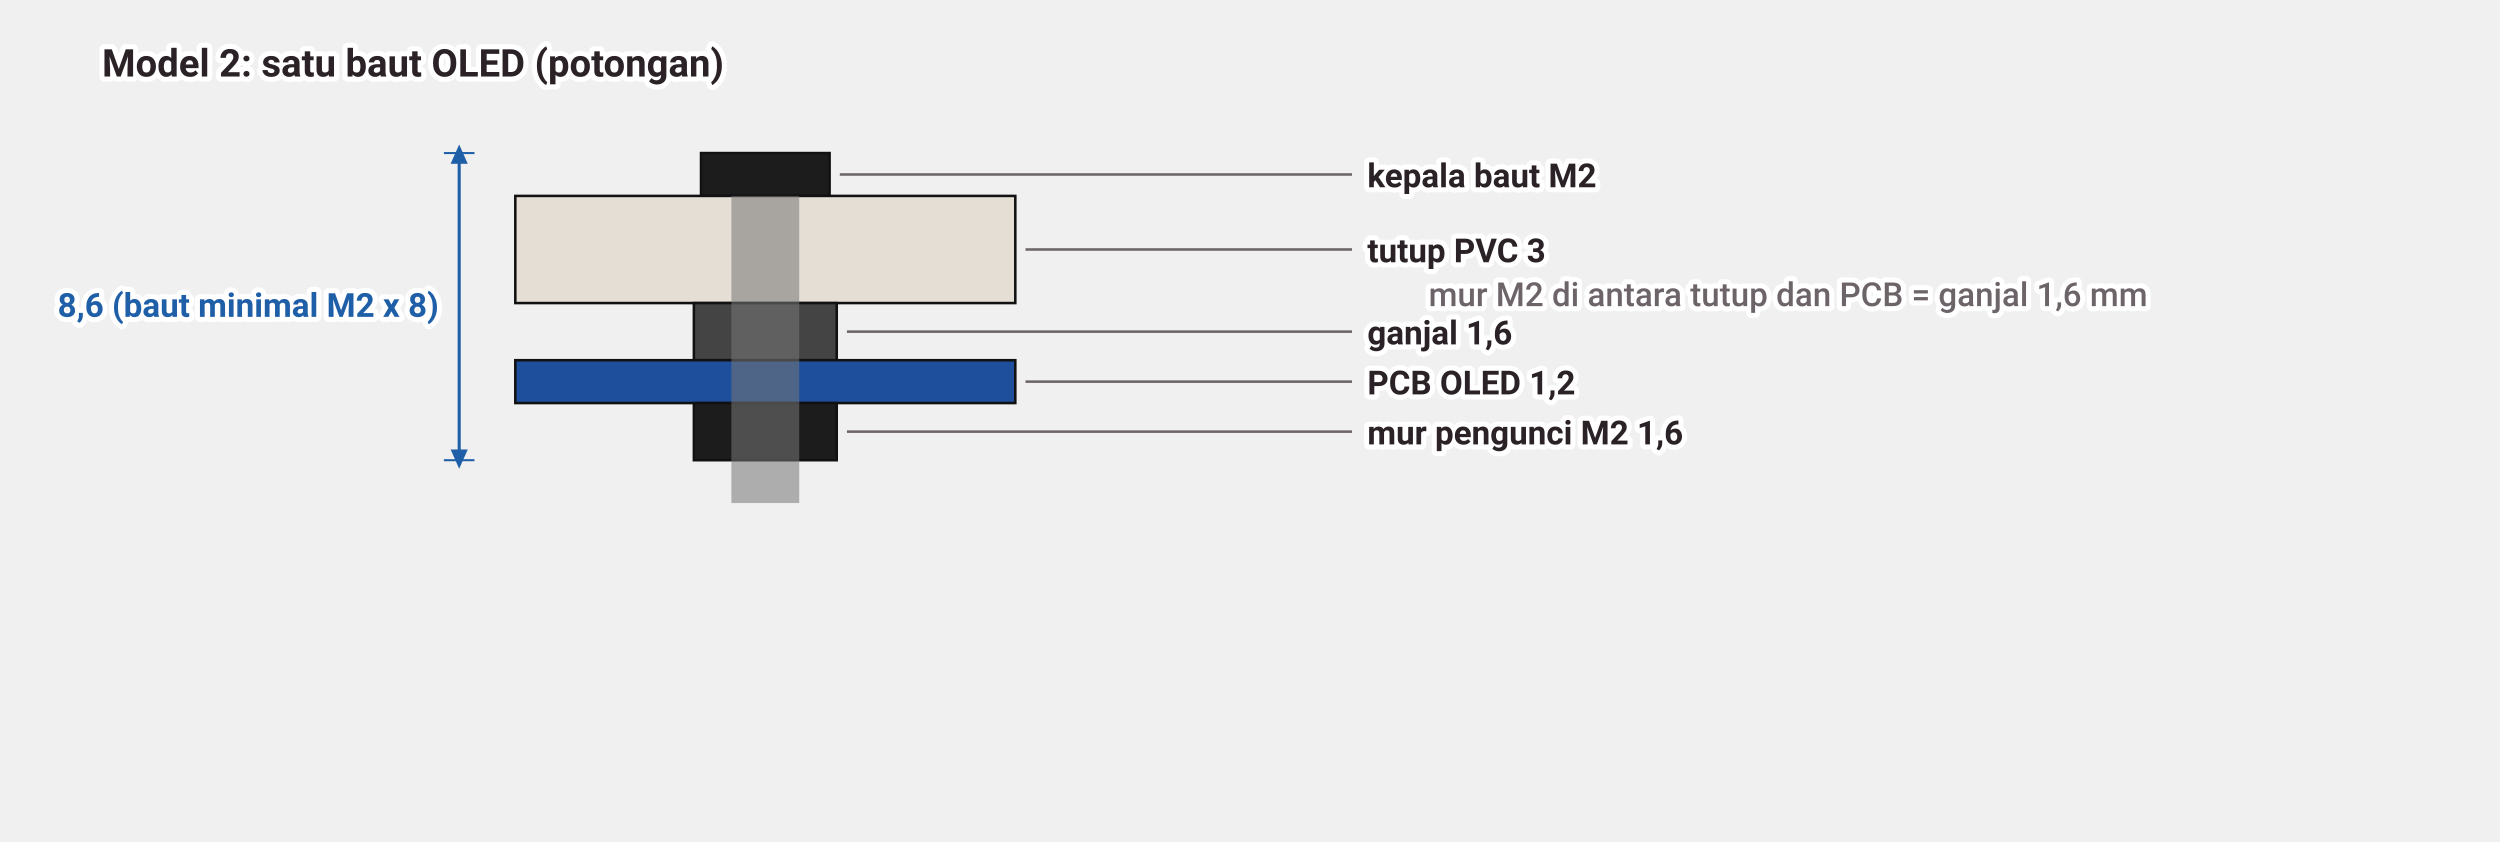
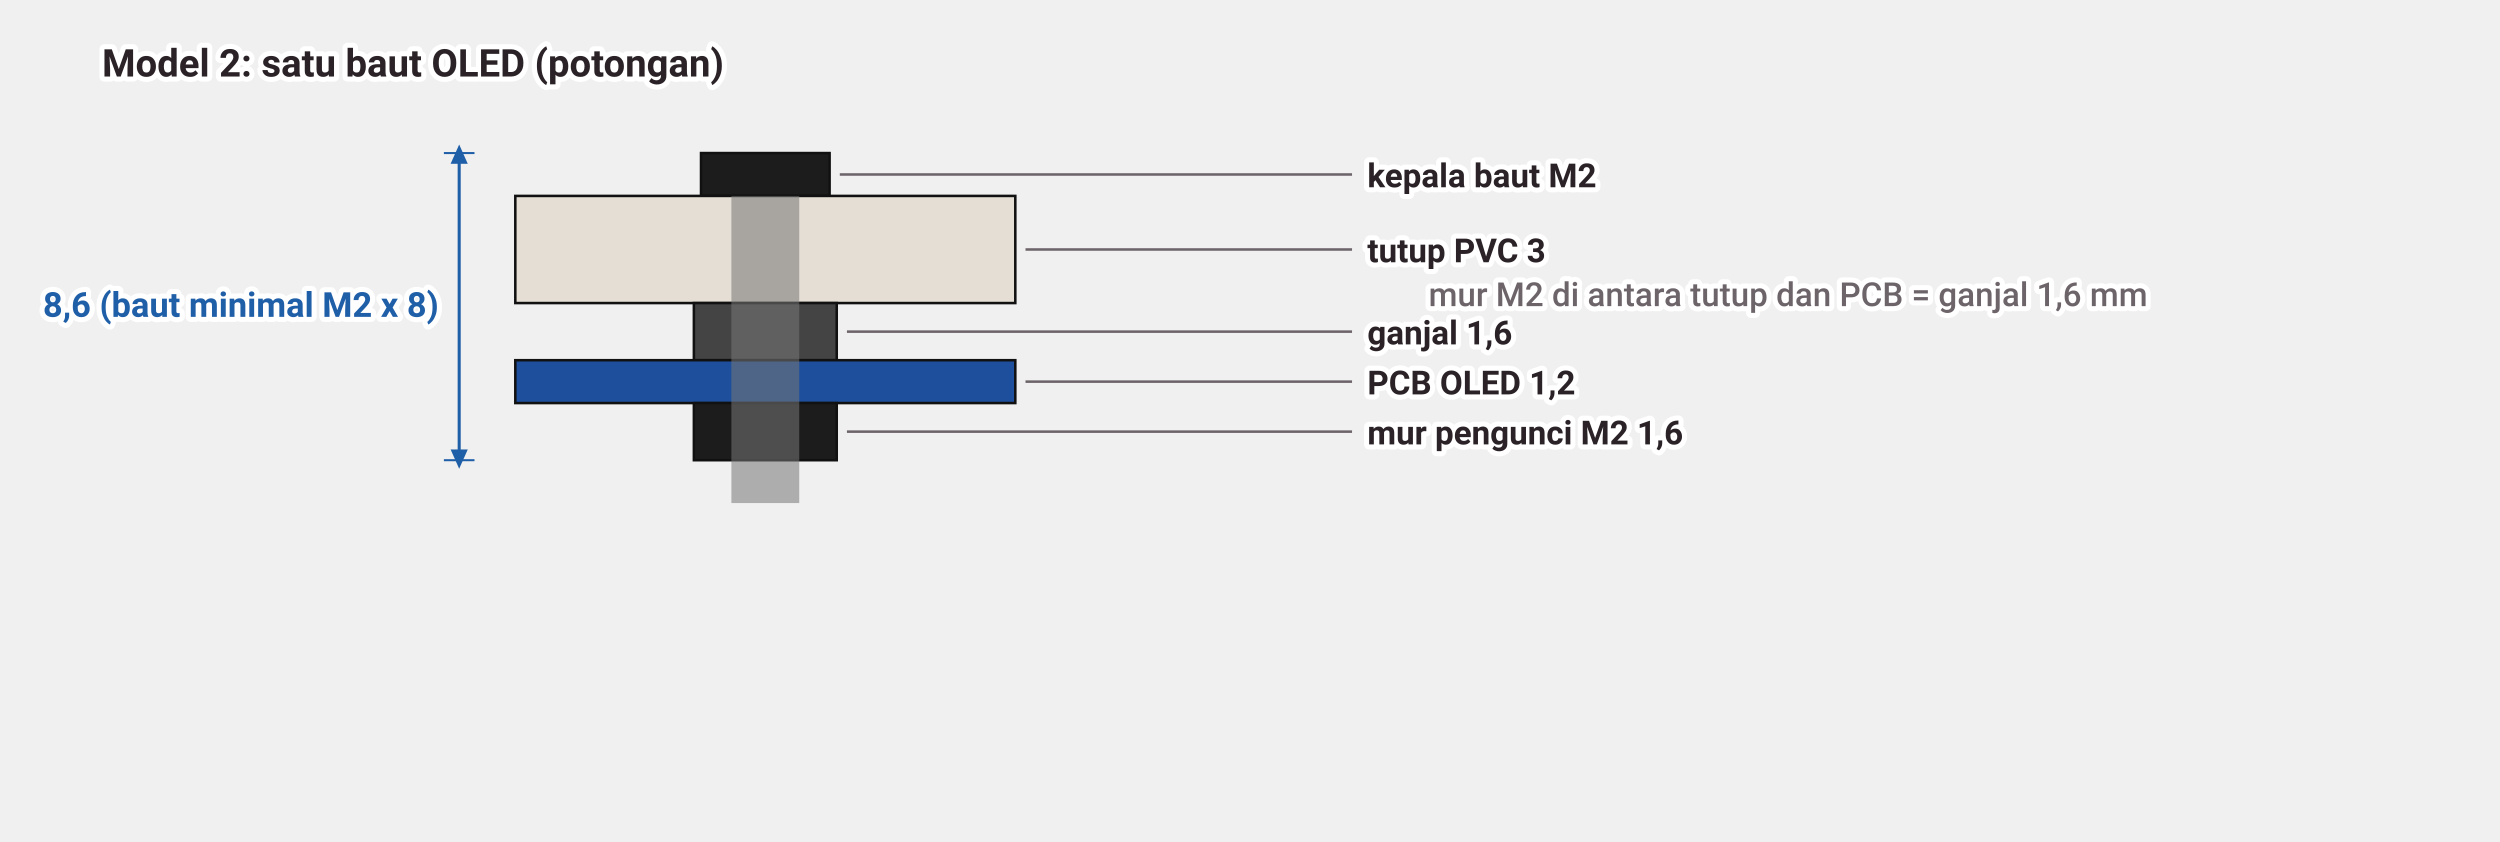
<svg xmlns="http://www.w3.org/2000/svg" viewBox="0 0 980 330" font-family="system-ui,Segoe UI,Roboto,sans-serif" role="img" aria-label="Model 2: satu baut OLED (potongan)">
  <defs>
    <marker id="pa" viewBox="0 0 10 10" refX="5" refY="5" markerWidth="7" markerHeight="7" orient="auto-start-reverse">
      <path d="M0,1 L9,5 L0,9 z" fill="#1f5fa8" />
+     </marker>
+     <marker id="pm" viewBox="0 0 10 10" refX="5" refY="5" markerWidth="7" markerHeight="7" orient="auto-start-reverse">
+       <path d="M0,1 L9,5 L0,9 z" fill="#b3262e" />
    </marker>
  </defs>
  <rect x="274.8" y="60.0" width="50.4" height="16.8" fill="#1c1c1c" stroke="#111" stroke-width="1" />
  <line x1="329.2" y1="68.4" x2="530.0" y2="68.4" stroke="#6c6469" />
  <text x="536.0" y="73.4" font-size="13" font-weight="600" fill="#2a2226" text-anchor="start" paint-order="stroke" stroke="#fff" stroke-width="4" stroke-linejoin="round">kepala baut M2</text>
  <rect x="202.0" y="76.8" width="196.0" height="42.0" fill="#e4ded4" stroke="#111" stroke-width="1" />
  <line x1="402.0" y1="97.8" x2="530.0" y2="97.8" stroke="#6c6469" />
  <text x="536.0" y="102.8" font-size="13" font-weight="600" fill="#2a2226" text-anchor="start" paint-order="stroke" stroke="#fff" stroke-width="4" stroke-linejoin="round">tutup PVC 3</text>
  <rect x="272.0" y="118.8" width="56.0" height="22.4" fill="#444" stroke="#111" stroke-width="1" />
  <line x1="332.0" y1="130.0" x2="530.0" y2="130.0" stroke="#6c6469" />
  <text x="536.0" y="135.0" font-size="13" font-weight="600" fill="#2a2226" text-anchor="start" paint-order="stroke" stroke="#fff" stroke-width="4" stroke-linejoin="round">ganjal 1,6</text>
  <rect x="202.0" y="141.2" width="196.0" height="16.8" fill="#1d4f9c" stroke="#111" stroke-width="1" />
  <line x1="402.0" y1="149.6" x2="530.0" y2="149.6" stroke="#6c6469" />
  <text x="536.0" y="154.6" font-size="13" font-weight="600" fill="#2a2226" text-anchor="start" paint-order="stroke" stroke="#fff" stroke-width="4" stroke-linejoin="round">PCB OLED 1,2</text>
  <rect x="272.0" y="158.0" width="56.0" height="22.4" fill="#1c1c1c" stroke="#111" stroke-width="1" />
  <line x1="332.0" y1="169.2" x2="530.0" y2="169.2" stroke="#6c6469" />
  <text x="536.0" y="174.2" font-size="13" font-weight="600" fill="#2a2226" text-anchor="start" paint-order="stroke" stroke="#fff" stroke-width="4" stroke-linejoin="round">mur pengunci M2 1,6</text>
  <rect x="286.7" y="76.8" width="26.6" height="120.4" fill="#777" opacity=".55" />
  <line x1="180.0" y1="60.0" x2="180.0" y2="180.4" stroke="#1f5fa8" stroke-width="1.2" marker-start="url(#pa)" marker-end="url(#pa)" />
  <line x1="174.0" y1="60.0" x2="186.0" y2="60.0" stroke="#1f5fa8" stroke-width=".8" />
  <line x1="174.0" y1="180.4" x2="186.0" y2="180.4" stroke="#1f5fa8" stroke-width=".8" />
-   <text x="172.0" y="124.2" font-size="13" font-weight="700" fill="#1f5fa8" text-anchor="end" paint-order="stroke" stroke="#fff" stroke-width="4" stroke-linejoin="round">8,6 (baut minimal M2 x 8)</text>
+   <text x="172.0" y="124.2" font-size="13.5" font-weight="700" fill="#1f5fa8" text-anchor="end" paint-order="stroke" stroke="#fff" stroke-width="4" stroke-linejoin="round">8,6 (baut minimal M2 x 8)</text>
  <text x="40.0" y="30.0" font-size="15" font-weight="700" fill="#2a2226" text-anchor="start" paint-order="stroke" stroke="#fff" stroke-width="4" stroke-linejoin="round">Model 2: satu baut OLED (potongan)</text>
  <text x="560.0" y="120.0" font-size="13" font-weight="500" fill="#6c6469" text-anchor="start" paint-order="stroke" stroke="#fff" stroke-width="4" stroke-linejoin="round">mur M2 di antara tutup dan PCB = ganjal 1,6 mm</text>
</svg>
